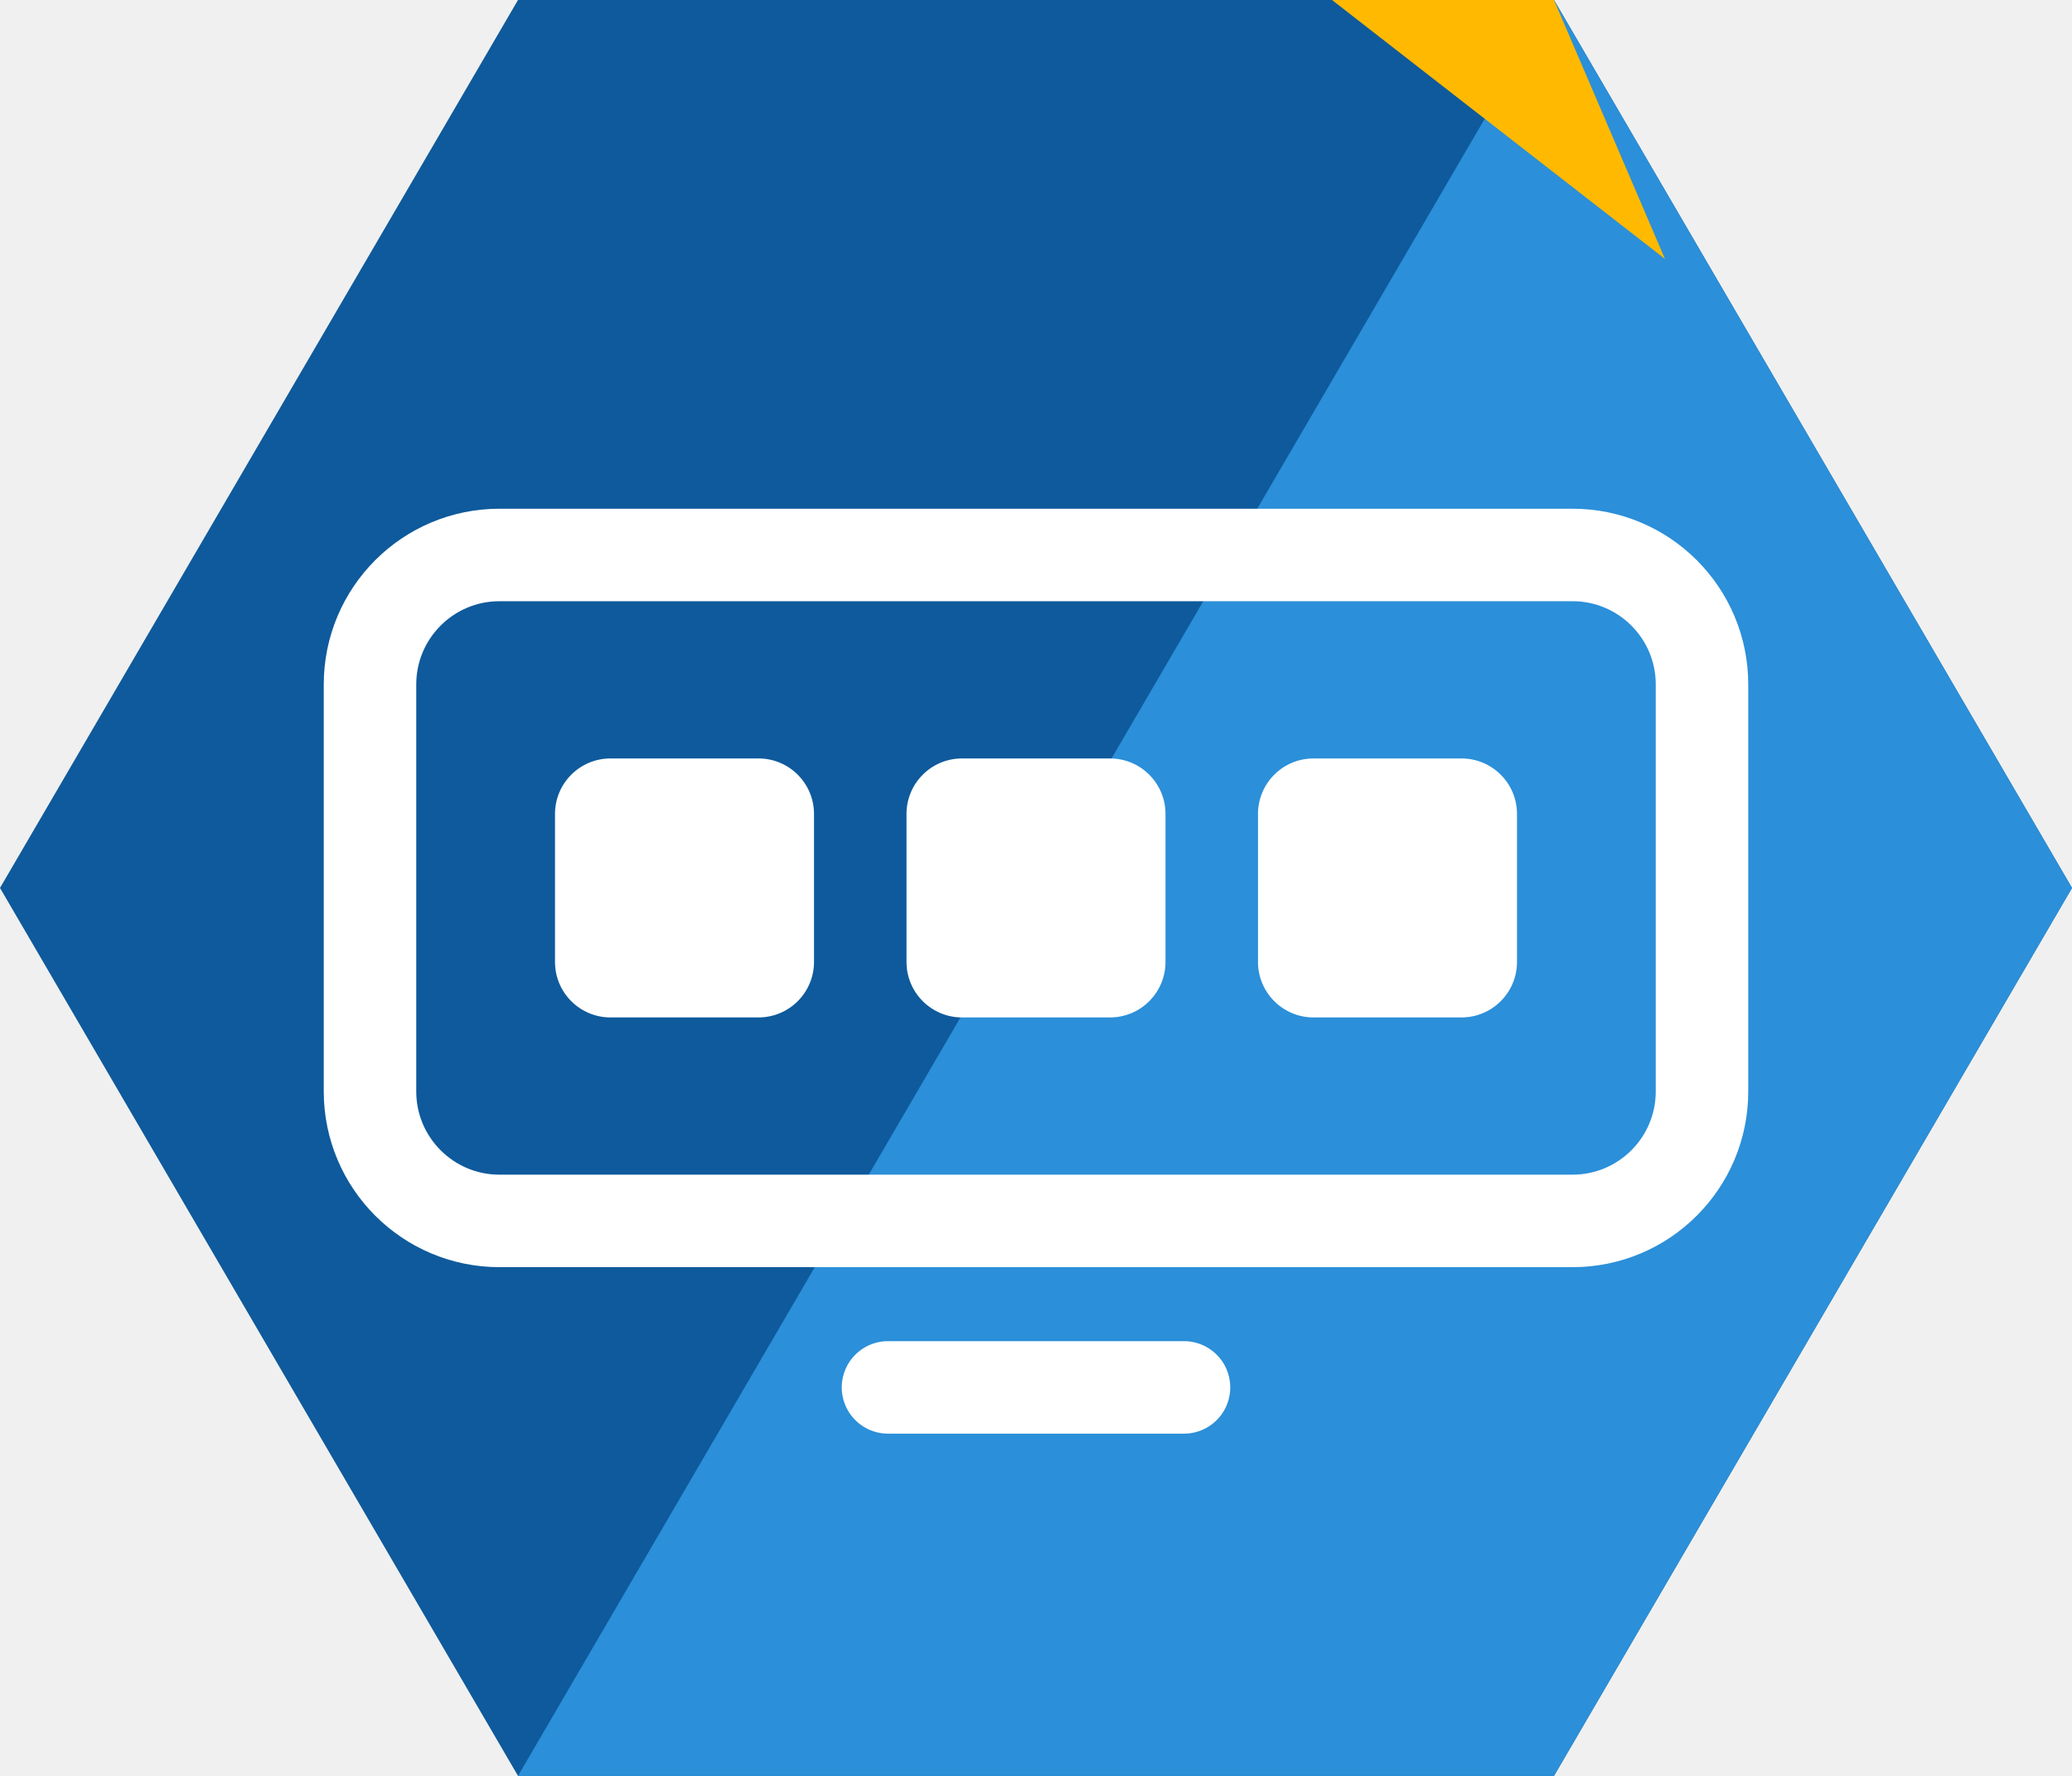
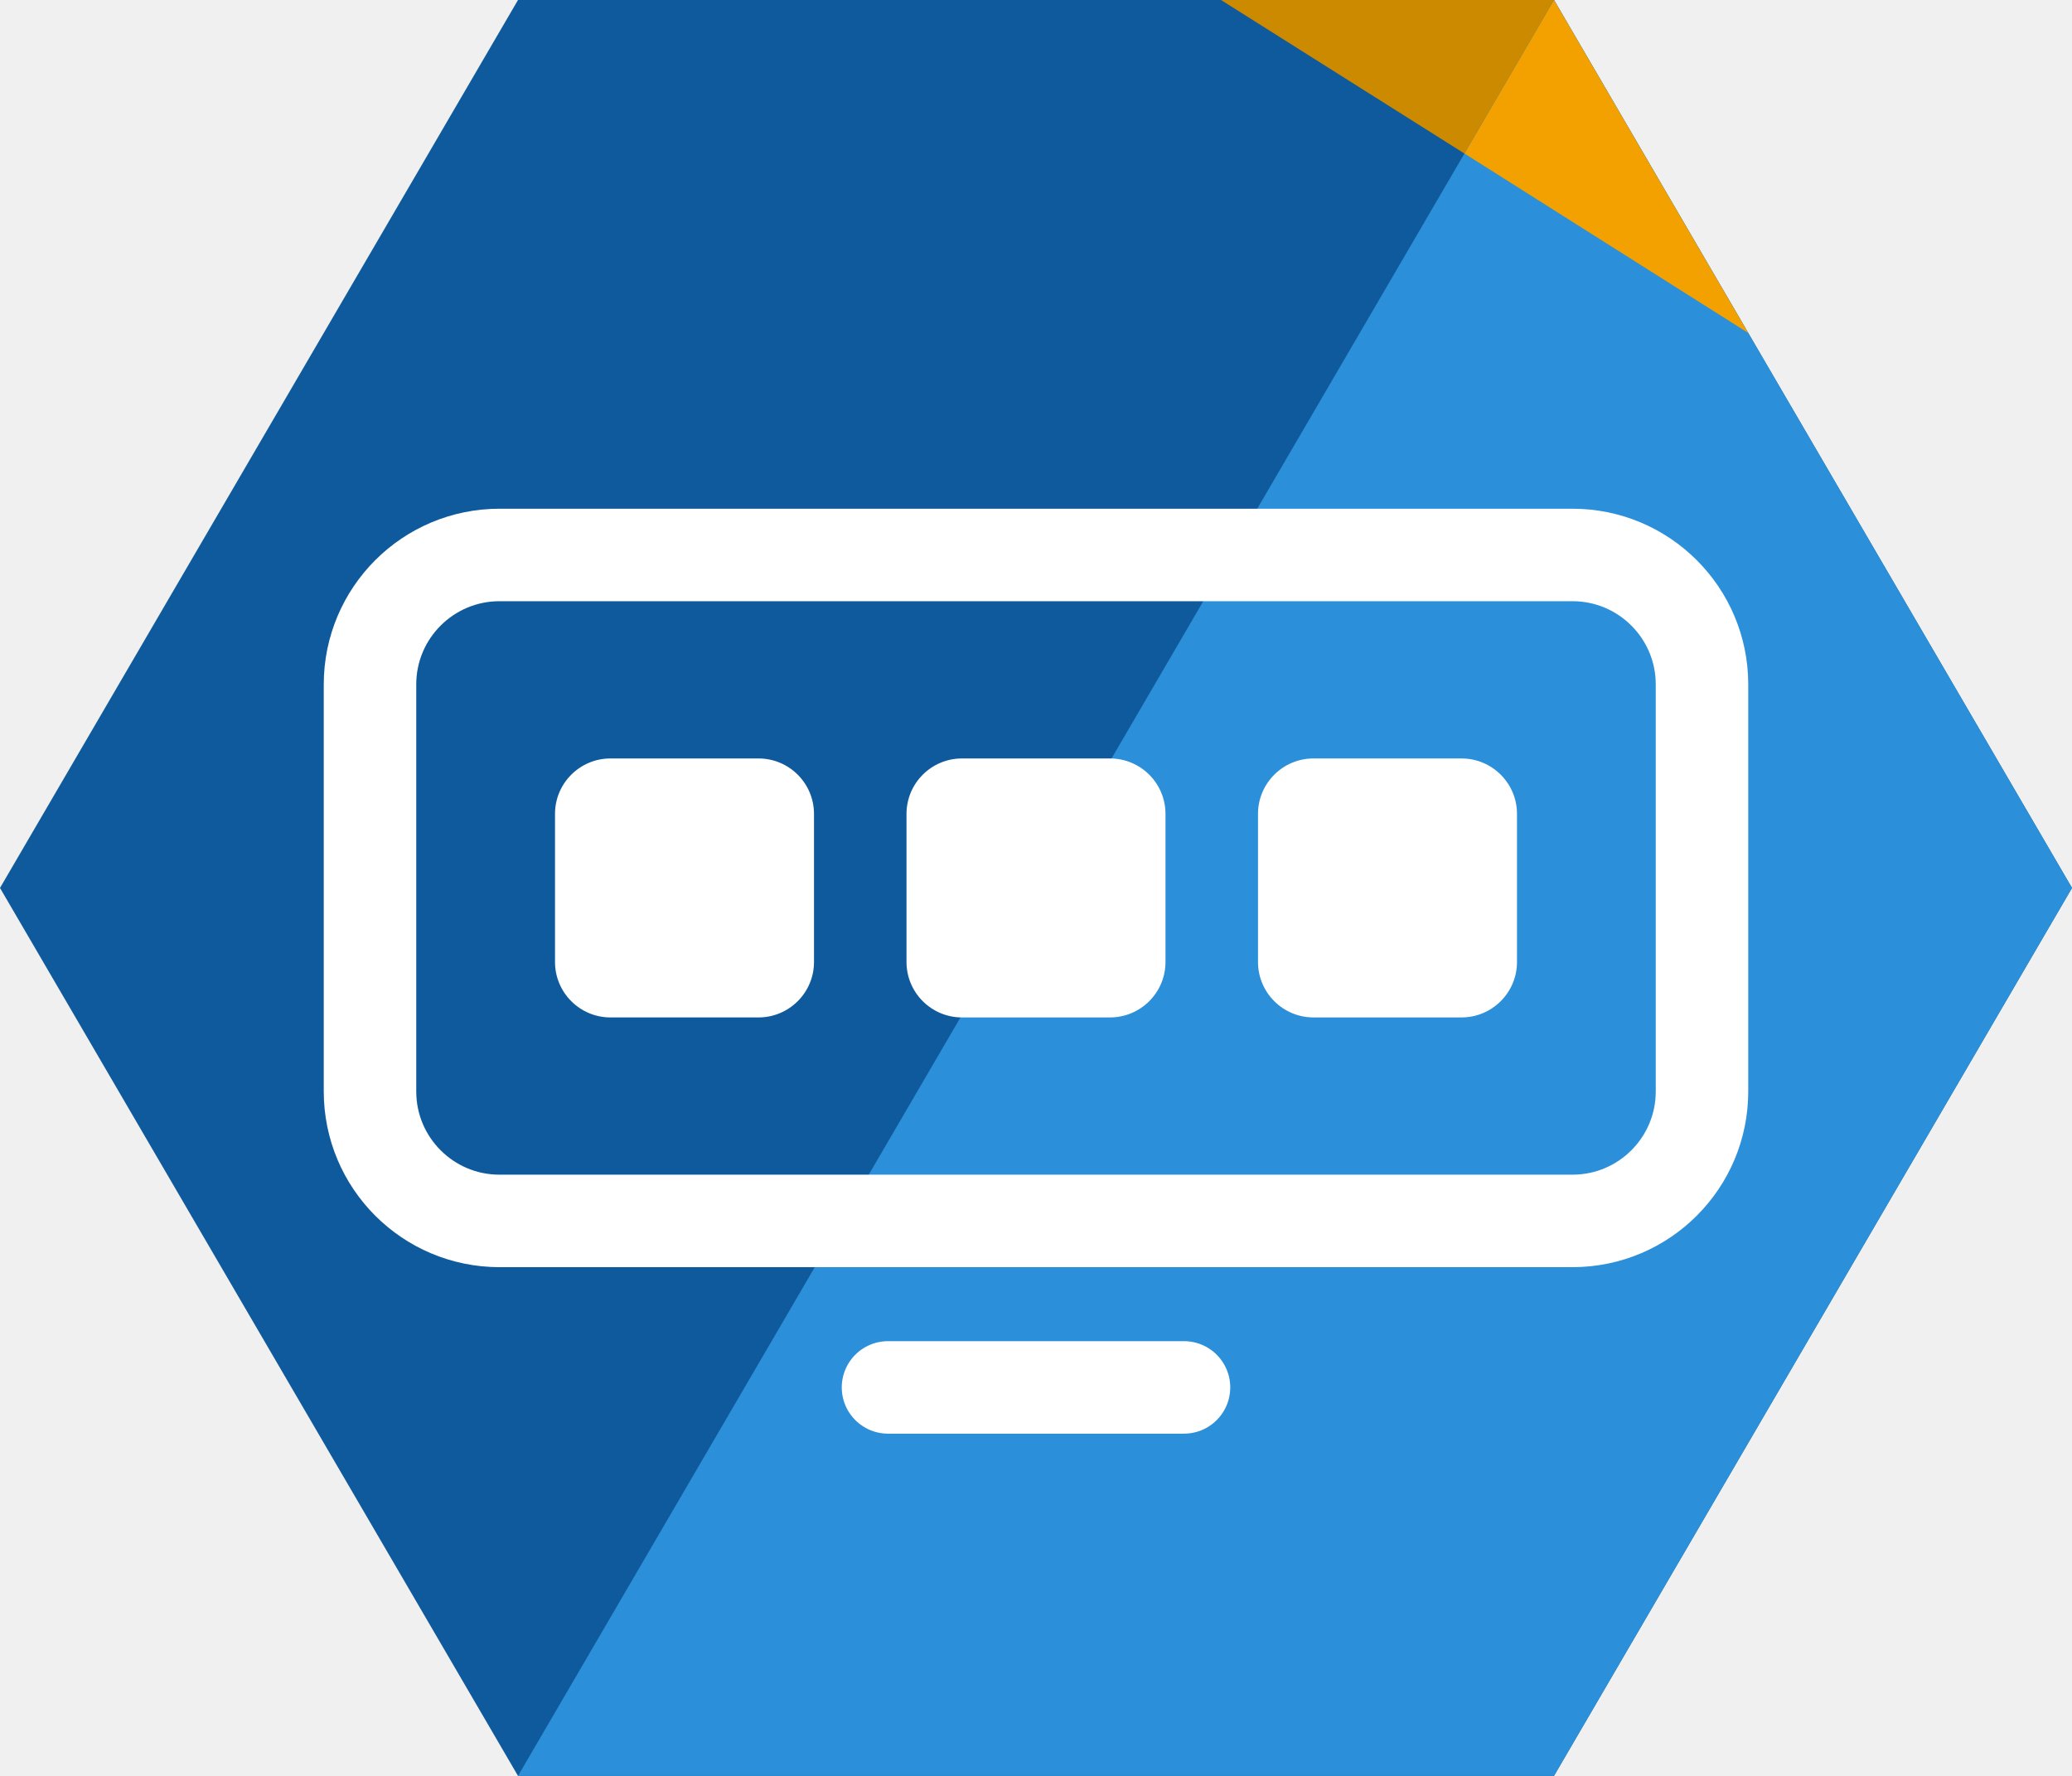
<svg xmlns="http://www.w3.org/2000/svg" viewBox="4 8 56 48" width="56" height="48">
  <path d="M 18 8 L 46 8 L 60 32 L 46 56 L 18 56 L 4 32 Z" fill="#0E5A9C" />
  <polygon points="46,8 60,32 46,56 18,56" fill="#2B8FD9" />
-   <polygon points="46,8 40,8 49,15" fill="#FFB900" />
+   <polygon points="37,8 46,8 43.58,12.15" fill="#CC8A00" />
+   <polygon points="46,8 51.25,17 43.58,12.15" fill="#F2A100" />
  <rect x="14" y="23" width="36" height="18" rx="3.5" stroke="#fff" stroke-width="2.5" fill="none" />
  <rect x="19" y="28.5" width="7" height="7" rx="1.5" fill="#fff" />
  <rect x="28.5" y="28.5" width="7" height="7" rx="1.5" fill="#fff" />
  <rect x="38" y="28.5" width="7" height="7" rx="1.5" fill="#fff" />
  <line x1="28" y1="45.5" x2="36" y2="45.5" stroke="#fff" stroke-width="2.5" stroke-linecap="round" />
</svg>
